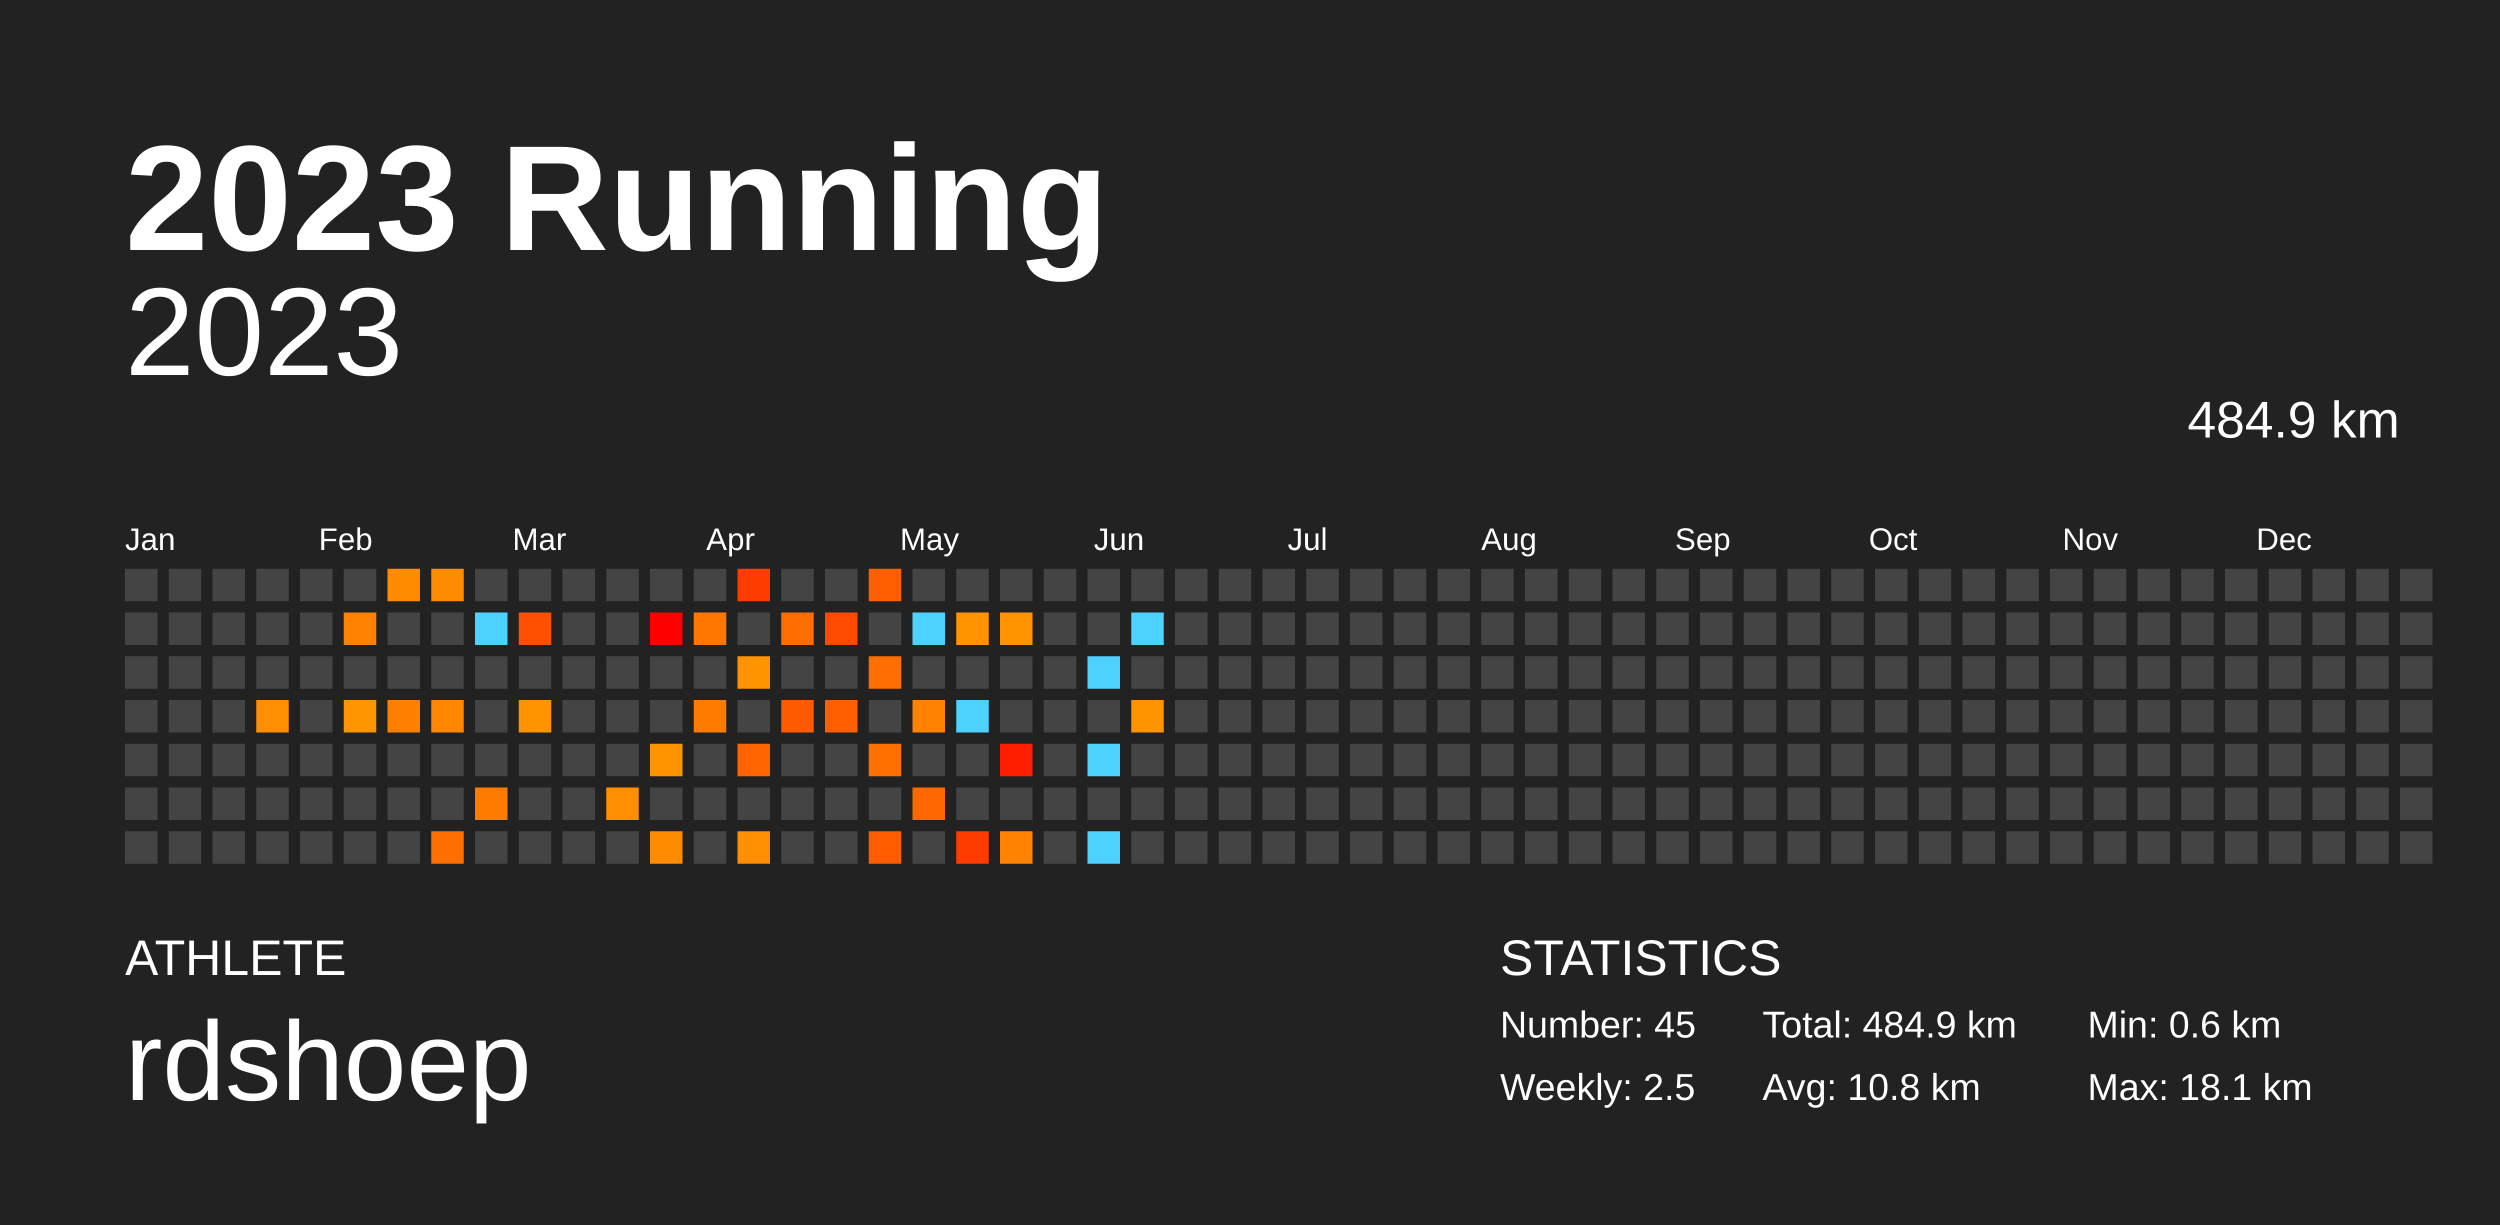
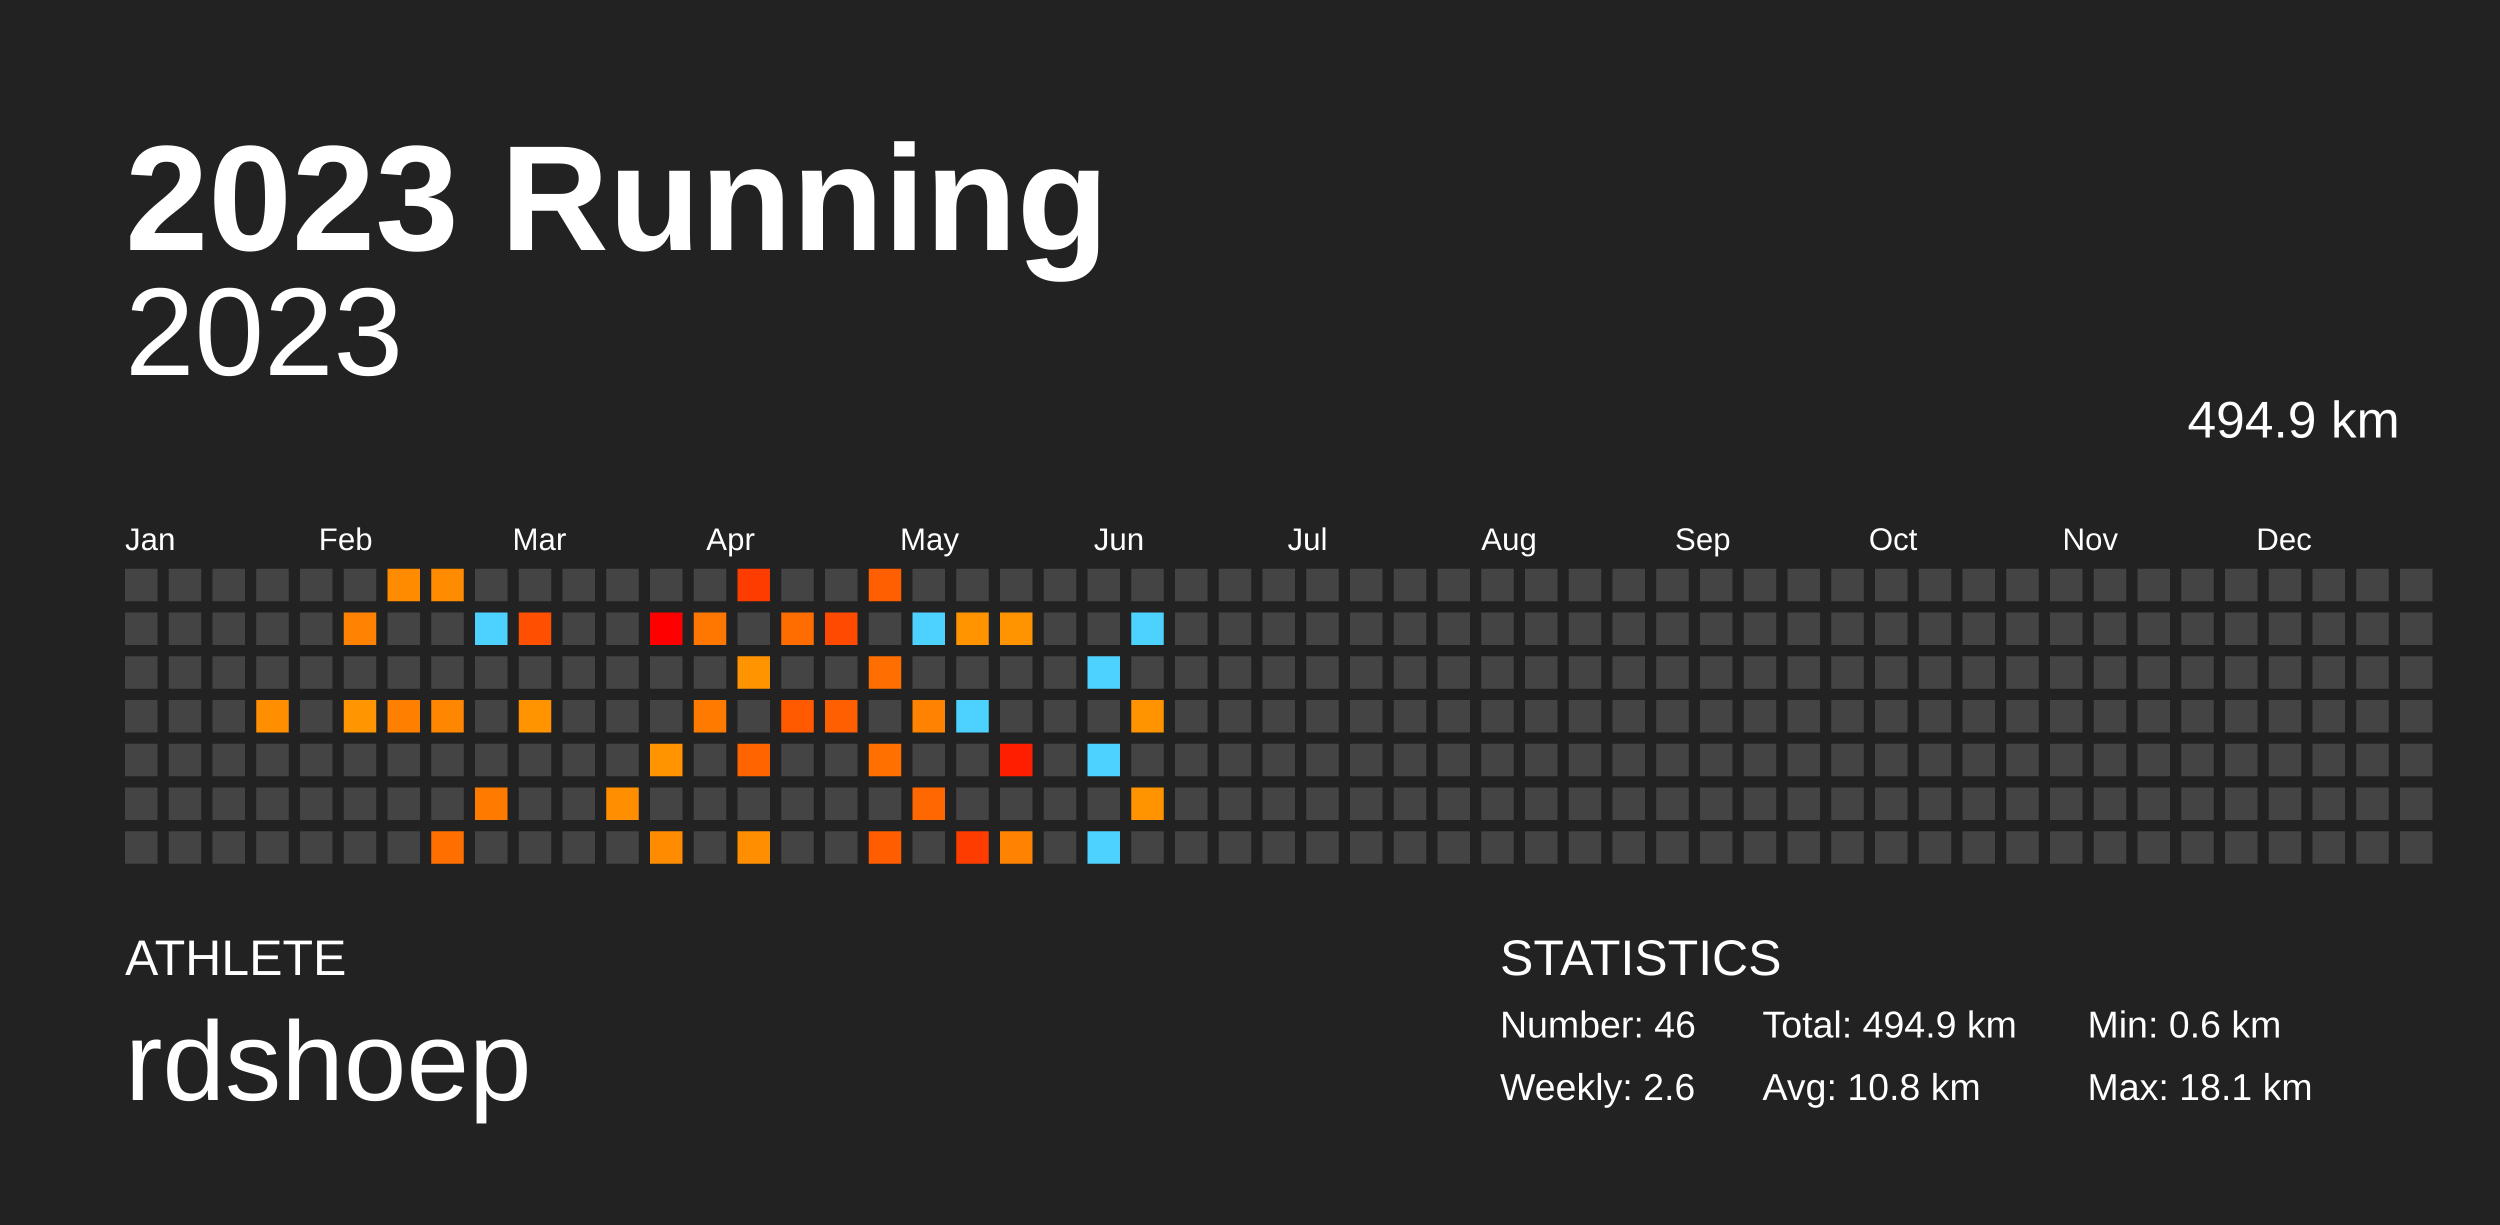
<svg xmlns="http://www.w3.org/2000/svg" baseProfile="full" height="98mm" version="1.1" viewBox="0,0,200,98" width="200mm">
  <defs />
  <rect fill="#222222" height="98" width="200" x="0" y="0" />
  <text fill="#FFFFFF" style="font-size:12px; font-family:Arial; font-weight:bold;" x="10" y="20">2023 Running</text>
  <text fill="#FFFFFF" style="font-size:4px; font-family:Arial" x="10" y="78">ATHLETE</text>
  <text fill="#FFFFFF" style="font-size:9px; font-family:Arial" x="10" y="88">rdshoep</text>
  <text fill="#FFFFFF" style="font-size:4px; font-family:Arial" x="120" y="78">STATISTICS</text>
-   <text fill="#FFFFFF" style="font-size:3px; font-family:Arial" x="120" y="83">Number: 45</text>
-   <text fill="#FFFFFF" style="font-size:3px; font-family:Arial" x="120" y="88">Weekly: 2.5</text>
-   <text fill="#FFFFFF" style="font-size:3px; font-family:Arial" x="141" y="83">Total: 484.9 km</text>
+   <text fill="#FFFFFF" style="font-size:3px; font-family:Arial" x="120" y="83">Number: 46</text>
+   <text fill="#FFFFFF" style="font-size:3px; font-family:Arial" x="120" y="88">Weekly: 2.6</text>
+   <text fill="#FFFFFF" style="font-size:3px; font-family:Arial" x="141" y="83">Total: 494.9 km</text>
  <text fill="#FFFFFF" style="font-size:3px; font-family:Arial" x="141" y="88">Avg: 10.8 km</text>
  <text fill="#FFFFFF" style="font-size:3px; font-family:Arial" x="167" y="83">Min: 0.6 km</text>
  <text fill="#FFFFFF" style="font-size:3px; font-family:Arial" x="167" y="88">Max: 18.1 km</text>
  <text alignment-baseline="hanging" fill="#FFFFFF" style="font-size:10.0px; font-family:Arial;" x="10" y="30">2023</text>
-   <text alignment-baseline="hanging" fill="#FFFFFF" style="font-size:4.125px; font-family:Arial;" x="175" y="35">484.9 km</text>
+   <text alignment-baseline="hanging" fill="#FFFFFF" style="font-size:4.125px; font-family:Arial;" x="175" y="35">494.9 km</text>
  <text fill="#FFFFFF" style="font-size:2.5px; font-family:Arial" x="10.0" y="44">Jan</text>
  <text fill="#FFFFFF" style="font-size:2.5px; font-family:Arial" x="25.5" y="44">Feb</text>
  <text fill="#FFFFFF" style="font-size:2.5px; font-family:Arial" x="41.0" y="44">Mar</text>
  <text fill="#FFFFFF" style="font-size:2.5px; font-family:Arial" x="56.5" y="44">Apr</text>
  <text fill="#FFFFFF" style="font-size:2.5px; font-family:Arial" x="72.0" y="44">May</text>
  <text fill="#FFFFFF" style="font-size:2.5px; font-family:Arial" x="87.5" y="44">Jun</text>
  <text fill="#FFFFFF" style="font-size:2.5px; font-family:Arial" x="103.0" y="44">Jul</text>
  <text fill="#FFFFFF" style="font-size:2.5px; font-family:Arial" x="118.5" y="44">Aug</text>
  <text fill="#FFFFFF" style="font-size:2.5px; font-family:Arial" x="134.0" y="44">Sep</text>
  <text fill="#FFFFFF" style="font-size:2.5px; font-family:Arial" x="149.5" y="44">Oct</text>
  <text fill="#FFFFFF" style="font-size:2.5px; font-family:Arial" x="165.0" y="44">Nov</text>
  <text fill="#FFFFFF" style="font-size:2.5px; font-family:Arial" x="180.5" y="44">Dec</text>
  <rect fill="#444444" height="2.6" width="2.6" x="10.0" y="45.5" />
  <rect fill="#444444" height="2.6" width="2.6" x="10.0" y="49.0" />
  <rect fill="#444444" height="2.6" width="2.6" x="10.0" y="52.5" />
  <rect fill="#444444" height="2.6" width="2.6" x="10.0" y="56.0" />
  <rect fill="#444444" height="2.6" width="2.6" x="10.0" y="59.5" />
  <rect fill="#444444" height="2.6" width="2.6" x="10.0" y="63.0" />
  <rect fill="#444444" height="2.6" width="2.6" x="10.0" y="66.5" />
  <rect fill="#444444" height="2.6" width="2.6" x="13.5" y="45.5" />
  <rect fill="#444444" height="2.6" width="2.6" x="13.5" y="49.0" />
  <rect fill="#444444" height="2.6" width="2.6" x="13.5" y="52.5" />
  <rect fill="#444444" height="2.6" width="2.6" x="13.5" y="56.0" />
  <rect fill="#444444" height="2.6" width="2.6" x="13.5" y="59.5" />
  <rect fill="#444444" height="2.6" width="2.6" x="13.5" y="63.0" />
  <rect fill="#444444" height="2.6" width="2.6" x="13.5" y="66.5" />
  <rect fill="#444444" height="2.6" width="2.6" x="17.0" y="45.5" />
  <rect fill="#444444" height="2.6" width="2.6" x="17.0" y="49.0" />
  <rect fill="#444444" height="2.6" width="2.6" x="17.0" y="52.5" />
  <rect fill="#444444" height="2.6" width="2.6" x="17.0" y="56.0" />
  <rect fill="#444444" height="2.6" width="2.6" x="17.0" y="59.5" />
  <rect fill="#444444" height="2.6" width="2.6" x="17.0" y="63.0" />
  <rect fill="#444444" height="2.6" width="2.6" x="17.0" y="66.5" />
  <rect fill="#444444" height="2.6" width="2.6" x="20.5" y="45.5" />
  <rect fill="#444444" height="2.6" width="2.6" x="20.5" y="49.0" />
  <rect fill="#444444" height="2.6" width="2.6" x="20.5" y="52.5" />
  <rect fill="#ff8e00" height="2.6" width="2.6" x="20.5" y="56.0" />
  <rect fill="#444444" height="2.6" width="2.6" x="20.5" y="59.5" />
  <rect fill="#444444" height="2.6" width="2.6" x="20.5" y="63.0" />
  <rect fill="#444444" height="2.6" width="2.6" x="20.5" y="66.5" />
  <rect fill="#444444" height="2.6" width="2.6" x="24.0" y="45.5" />
  <rect fill="#444444" height="2.6" width="2.6" x="24.0" y="49.0" />
  <rect fill="#444444" height="2.6" width="2.6" x="24.0" y="52.5" />
  <rect fill="#444444" height="2.6" width="2.6" x="24.0" y="56.0" />
  <rect fill="#444444" height="2.6" width="2.6" x="24.0" y="59.5" />
  <rect fill="#444444" height="2.6" width="2.6" x="24.0" y="63.0" />
  <rect fill="#444444" height="2.6" width="2.6" x="24.0" y="66.5" />
  <rect fill="#444444" height="2.6" width="2.6" x="27.5" y="45.5" />
  <rect fill="#ff8200" height="2.6" width="2.6" x="27.5" y="49.0" />
  <rect fill="#444444" height="2.6" width="2.6" x="27.5" y="52.5" />
  <rect fill="#ff9500" height="2.6" width="2.6" x="27.5" y="56.0" />
  <rect fill="#444444" height="2.6" width="2.6" x="27.5" y="59.5" />
  <rect fill="#444444" height="2.6" width="2.6" x="27.5" y="63.0" />
  <rect fill="#444444" height="2.6" width="2.6" x="27.5" y="66.5" />
  <rect fill="#ff8c00" height="2.6" width="2.6" x="31.0" y="45.5" />
  <rect fill="#444444" height="2.6" width="2.6" x="31.0" y="49.0" />
  <rect fill="#444444" height="2.6" width="2.6" x="31.0" y="52.5" />
  <rect fill="#ff7f00" height="2.6" width="2.6" x="31.0" y="56.0" />
  <rect fill="#444444" height="2.6" width="2.6" x="31.0" y="59.5" />
  <rect fill="#444444" height="2.6" width="2.6" x="31.0" y="63.0" />
  <rect fill="#444444" height="2.6" width="2.6" x="31.0" y="66.5" />
  <rect fill="#ff8c00" height="2.6" width="2.6" x="34.5" y="45.5" />
  <rect fill="#444444" height="2.6" width="2.6" x="34.5" y="49.0" />
  <rect fill="#444444" height="2.6" width="2.6" x="34.5" y="52.5" />
  <rect fill="#ff8600" height="2.6" width="2.6" x="34.5" y="56.0" />
  <rect fill="#444444" height="2.6" width="2.6" x="34.5" y="59.5" />
  <rect fill="#444444" height="2.6" width="2.6" x="34.5" y="63.0" />
  <rect fill="#ff6f00" height="2.6" width="2.6" x="34.5" y="66.5" />
  <rect fill="#444444" height="2.6" width="2.6" x="38.0" y="45.5" />
  <rect fill="#4dd2ff" height="2.6" width="2.6" x="38.0" y="49.0" />
  <rect fill="#444444" height="2.6" width="2.6" x="38.0" y="52.5" />
  <rect fill="#444444" height="2.6" width="2.6" x="38.0" y="56.0" />
  <rect fill="#444444" height="2.6" width="2.6" x="38.0" y="59.5" />
  <rect fill="#ff7b00" height="2.6" width="2.6" x="38.0" y="63.0" />
  <rect fill="#444444" height="2.6" width="2.6" x="38.0" y="66.5" />
  <rect fill="#444444" height="2.6" width="2.6" x="41.5" y="45.5" />
  <rect fill="#ff4f00" height="2.6" width="2.6" x="41.5" y="49.0" />
  <rect fill="#444444" height="2.6" width="2.6" x="41.5" y="52.5" />
  <rect fill="#ff9300" height="2.6" width="2.6" x="41.5" y="56.0" />
  <rect fill="#444444" height="2.6" width="2.6" x="41.5" y="59.5" />
  <rect fill="#444444" height="2.6" width="2.6" x="41.5" y="63.0" />
  <rect fill="#444444" height="2.6" width="2.6" x="41.5" y="66.5" />
  <rect fill="#444444" height="2.6" width="2.6" x="45.0" y="45.5" />
  <rect fill="#444444" height="2.6" width="2.6" x="45.0" y="49.0" />
  <rect fill="#444444" height="2.6" width="2.6" x="45.0" y="52.5" />
  <rect fill="#444444" height="2.6" width="2.6" x="45.0" y="56.0" />
  <rect fill="#444444" height="2.6" width="2.6" x="45.0" y="59.5" />
  <rect fill="#444444" height="2.6" width="2.6" x="45.0" y="63.0" />
  <rect fill="#444444" height="2.6" width="2.6" x="45.0" y="66.5" />
  <rect fill="#444444" height="2.6" width="2.6" x="48.5" y="45.5" />
  <rect fill="#444444" height="2.6" width="2.6" x="48.5" y="49.0" />
  <rect fill="#444444" height="2.6" width="2.6" x="48.5" y="52.5" />
  <rect fill="#444444" height="2.6" width="2.6" x="48.5" y="56.0" />
  <rect fill="#444444" height="2.6" width="2.6" x="48.5" y="59.5" />
  <rect fill="#ff8f00" height="2.6" width="2.6" x="48.5" y="63.0" />
  <rect fill="#444444" height="2.6" width="2.6" x="48.5" y="66.5" />
  <rect fill="#444444" height="2.6" width="2.6" x="52.0" y="45.5" />
  <rect fill="#ff0000" height="2.6" width="2.6" x="52.0" y="49.0" />
  <rect fill="#444444" height="2.6" width="2.6" x="52.0" y="52.5" />
  <rect fill="#444444" height="2.6" width="2.6" x="52.0" y="56.0" />
  <rect fill="#ff9300" height="2.6" width="2.6" x="52.0" y="59.5" />
  <rect fill="#444444" height="2.6" width="2.6" x="52.0" y="63.0" />
  <rect fill="#ff8c00" height="2.6" width="2.6" x="52.0" y="66.5" />
  <rect fill="#444444" height="2.6" width="2.6" x="55.5" y="45.5" />
  <rect fill="#ff7700" height="2.6" width="2.6" x="55.5" y="49.0" />
  <rect fill="#444444" height="2.6" width="2.6" x="55.5" y="52.5" />
  <rect fill="#ff7b00" height="2.6" width="2.6" x="55.5" y="56.0" />
  <rect fill="#444444" height="2.6" width="2.6" x="55.5" y="59.5" />
  <rect fill="#444444" height="2.6" width="2.6" x="55.5" y="63.0" />
  <rect fill="#444444" height="2.6" width="2.6" x="55.5" y="66.5" />
  <rect fill="#ff3c00" height="2.6" width="2.6" x="59.0" y="45.5" />
  <rect fill="#444444" height="2.6" width="2.6" x="59.0" y="49.0" />
  <rect fill="#ff9300" height="2.6" width="2.6" x="59.0" y="52.5" />
  <rect fill="#444444" height="2.6" width="2.6" x="59.0" y="56.0" />
  <rect fill="#ff6400" height="2.6" width="2.6" x="59.0" y="59.5" />
  <rect fill="#444444" height="2.6" width="2.6" x="59.0" y="63.0" />
  <rect fill="#ff8e00" height="2.6" width="2.6" x="59.0" y="66.5" />
  <rect fill="#444444" height="2.6" width="2.6" x="62.5" y="45.5" />
  <rect fill="#ff6d00" height="2.6" width="2.6" x="62.5" y="49.0" />
  <rect fill="#444444" height="2.6" width="2.6" x="62.5" y="52.5" />
  <rect fill="#ff5a00" height="2.6" width="2.6" x="62.5" y="56.0" />
  <rect fill="#444444" height="2.6" width="2.6" x="62.5" y="59.5" />
  <rect fill="#444444" height="2.6" width="2.6" x="62.5" y="63.0" />
  <rect fill="#444444" height="2.6" width="2.6" x="62.5" y="66.5" />
  <rect fill="#444444" height="2.6" width="2.6" x="66.0" y="45.5" />
  <rect fill="#ff4a00" height="2.6" width="2.6" x="66.0" y="49.0" />
  <rect fill="#444444" height="2.6" width="2.6" x="66.0" y="52.5" />
  <rect fill="#ff5f00" height="2.6" width="2.6" x="66.0" y="56.0" />
  <rect fill="#444444" height="2.6" width="2.6" x="66.0" y="59.5" />
  <rect fill="#444444" height="2.6" width="2.6" x="66.0" y="63.0" />
  <rect fill="#444444" height="2.6" width="2.6" x="66.0" y="66.5" />
  <rect fill="#ff5f00" height="2.6" width="2.6" x="69.5" y="45.5" />
  <rect fill="#444444" height="2.6" width="2.6" x="69.5" y="49.0" />
  <rect fill="#ff6e00" height="2.6" width="2.6" x="69.5" y="52.5" />
  <rect fill="#444444" height="2.6" width="2.6" x="69.5" y="56.0" />
  <rect fill="#ff7000" height="2.6" width="2.6" x="69.5" y="59.5" />
  <rect fill="#444444" height="2.6" width="2.6" x="69.5" y="63.0" />
  <rect fill="#ff5d00" height="2.6" width="2.6" x="69.5" y="66.5" />
  <rect fill="#444444" height="2.6" width="2.6" x="73.0" y="45.5" />
  <rect fill="#4dd2ff" height="2.6" width="2.6" x="73.0" y="49.0" />
  <rect fill="#444444" height="2.6" width="2.6" x="73.0" y="52.5" />
  <rect fill="#ff8200" height="2.6" width="2.6" x="73.0" y="56.0" />
  <rect fill="#444444" height="2.6" width="2.6" x="73.0" y="59.5" />
  <rect fill="#ff6800" height="2.6" width="2.6" x="73.0" y="63.0" />
  <rect fill="#444444" height="2.6" width="2.6" x="73.0" y="66.5" />
  <rect fill="#444444" height="2.6" width="2.6" x="76.5" y="45.5" />
  <rect fill="#ff9300" height="2.6" width="2.6" x="76.5" y="49.0" />
  <rect fill="#444444" height="2.6" width="2.6" x="76.5" y="52.5" />
  <rect fill="#4dd2ff" height="2.6" width="2.6" x="76.5" y="56.0" />
  <rect fill="#444444" height="2.6" width="2.6" x="76.5" y="59.5" />
  <rect fill="#444444" height="2.6" width="2.6" x="76.5" y="63.0" />
  <rect fill="#ff3c00" height="2.6" width="2.6" x="76.5" y="66.5" />
  <rect fill="#444444" height="2.6" width="2.6" x="80.0" y="45.5" />
  <rect fill="#ff9400" height="2.6" width="2.6" x="80.0" y="49.0" />
  <rect fill="#444444" height="2.6" width="2.6" x="80.0" y="52.5" />
  <rect fill="#444444" height="2.6" width="2.6" x="80.0" y="56.0" />
  <rect fill="#ff1f00" height="2.6" width="2.6" x="80.0" y="59.5" />
  <rect fill="#444444" height="2.6" width="2.6" x="80.0" y="63.0" />
  <rect fill="#ff8300" height="2.6" width="2.6" x="80.0" y="66.5" />
  <rect fill="#444444" height="2.6" width="2.6" x="83.5" y="45.5" />
  <rect fill="#444444" height="2.6" width="2.6" x="83.5" y="49.0" />
  <rect fill="#444444" height="2.6" width="2.6" x="83.5" y="52.5" />
  <rect fill="#444444" height="2.6" width="2.6" x="83.5" y="56.0" />
  <rect fill="#444444" height="2.6" width="2.6" x="83.5" y="59.5" />
  <rect fill="#444444" height="2.6" width="2.6" x="83.5" y="63.0" />
  <rect fill="#444444" height="2.6" width="2.6" x="83.5" y="66.5" />
  <rect fill="#444444" height="2.6" width="2.6" x="87.0" y="45.5" />
  <rect fill="#444444" height="2.6" width="2.6" x="87.0" y="49.0" />
  <rect fill="#4dd2ff" height="2.6" width="2.6" x="87.0" y="52.5" />
  <rect fill="#444444" height="2.6" width="2.6" x="87.0" y="56.0" />
  <rect fill="#4dd2ff" height="2.6" width="2.6" x="87.0" y="59.5" />
  <rect fill="#444444" height="2.6" width="2.6" x="87.0" y="63.0" />
  <rect fill="#4dd2ff" height="2.6" width="2.6" x="87.0" y="66.5" />
  <rect fill="#444444" height="2.6" width="2.6" x="90.5" y="45.5" />
  <rect fill="#4dd2ff" height="2.6" width="2.6" x="90.5" y="49.0" />
  <rect fill="#444444" height="2.6" width="2.6" x="90.5" y="52.5" />
  <rect fill="#ff9400" height="2.6" width="2.6" x="90.5" y="56.0" />
  <rect fill="#444444" height="2.6" width="2.6" x="90.5" y="59.5" />
-   <rect fill="#444444" height="2.6" width="2.6" x="90.5" y="63.0" />
+   <rect fill="#ff9400" height="2.6" width="2.6" x="90.5" y="63.0" />
  <rect fill="#444444" height="2.6" width="2.6" x="90.5" y="66.5" />
  <rect fill="#444444" height="2.6" width="2.6" x="94.0" y="45.5" />
  <rect fill="#444444" height="2.6" width="2.6" x="94.0" y="49.0" />
  <rect fill="#444444" height="2.6" width="2.6" x="94.0" y="52.5" />
  <rect fill="#444444" height="2.6" width="2.6" x="94.0" y="56.0" />
  <rect fill="#444444" height="2.6" width="2.6" x="94.0" y="59.5" />
  <rect fill="#444444" height="2.6" width="2.6" x="94.0" y="63.0" />
  <rect fill="#444444" height="2.6" width="2.6" x="94.0" y="66.5" />
  <rect fill="#444444" height="2.6" width="2.6" x="97.5" y="45.5" />
  <rect fill="#444444" height="2.6" width="2.6" x="97.5" y="49.0" />
  <rect fill="#444444" height="2.6" width="2.6" x="97.5" y="52.5" />
  <rect fill="#444444" height="2.6" width="2.6" x="97.5" y="56.0" />
  <rect fill="#444444" height="2.6" width="2.6" x="97.5" y="59.5" />
  <rect fill="#444444" height="2.6" width="2.6" x="97.5" y="63.0" />
  <rect fill="#444444" height="2.6" width="2.6" x="97.5" y="66.5" />
  <rect fill="#444444" height="2.6" width="2.6" x="101.0" y="45.5" />
  <rect fill="#444444" height="2.6" width="2.6" x="101.0" y="49.0" />
  <rect fill="#444444" height="2.6" width="2.6" x="101.0" y="52.5" />
  <rect fill="#444444" height="2.6" width="2.6" x="101.0" y="56.0" />
  <rect fill="#444444" height="2.6" width="2.6" x="101.0" y="59.5" />
  <rect fill="#444444" height="2.6" width="2.6" x="101.0" y="63.0" />
  <rect fill="#444444" height="2.6" width="2.6" x="101.0" y="66.5" />
  <rect fill="#444444" height="2.6" width="2.6" x="104.5" y="45.5" />
  <rect fill="#444444" height="2.6" width="2.6" x="104.5" y="49.0" />
  <rect fill="#444444" height="2.6" width="2.6" x="104.5" y="52.5" />
  <rect fill="#444444" height="2.6" width="2.6" x="104.5" y="56.0" />
  <rect fill="#444444" height="2.6" width="2.6" x="104.5" y="59.5" />
  <rect fill="#444444" height="2.6" width="2.6" x="104.5" y="63.0" />
  <rect fill="#444444" height="2.6" width="2.6" x="104.5" y="66.5" />
  <rect fill="#444444" height="2.6" width="2.6" x="108.0" y="45.5" />
  <rect fill="#444444" height="2.6" width="2.6" x="108.0" y="49.0" />
  <rect fill="#444444" height="2.6" width="2.6" x="108.0" y="52.5" />
  <rect fill="#444444" height="2.6" width="2.6" x="108.0" y="56.0" />
  <rect fill="#444444" height="2.6" width="2.6" x="108.0" y="59.5" />
  <rect fill="#444444" height="2.6" width="2.6" x="108.0" y="63.0" />
  <rect fill="#444444" height="2.6" width="2.6" x="108.0" y="66.5" />
  <rect fill="#444444" height="2.6" width="2.6" x="111.5" y="45.5" />
  <rect fill="#444444" height="2.6" width="2.6" x="111.5" y="49.0" />
  <rect fill="#444444" height="2.6" width="2.6" x="111.5" y="52.5" />
  <rect fill="#444444" height="2.6" width="2.6" x="111.5" y="56.0" />
  <rect fill="#444444" height="2.6" width="2.6" x="111.5" y="59.5" />
  <rect fill="#444444" height="2.6" width="2.6" x="111.5" y="63.0" />
  <rect fill="#444444" height="2.6" width="2.6" x="111.5" y="66.5" />
  <rect fill="#444444" height="2.6" width="2.6" x="115.0" y="45.5" />
  <rect fill="#444444" height="2.6" width="2.6" x="115.0" y="49.0" />
  <rect fill="#444444" height="2.6" width="2.6" x="115.0" y="52.5" />
  <rect fill="#444444" height="2.6" width="2.6" x="115.0" y="56.0" />
  <rect fill="#444444" height="2.6" width="2.6" x="115.0" y="59.5" />
  <rect fill="#444444" height="2.6" width="2.6" x="115.0" y="63.0" />
  <rect fill="#444444" height="2.6" width="2.6" x="115.0" y="66.5" />
  <rect fill="#444444" height="2.6" width="2.6" x="118.5" y="45.5" />
  <rect fill="#444444" height="2.6" width="2.6" x="118.5" y="49.0" />
  <rect fill="#444444" height="2.6" width="2.6" x="118.5" y="52.5" />
  <rect fill="#444444" height="2.6" width="2.6" x="118.5" y="56.0" />
  <rect fill="#444444" height="2.6" width="2.6" x="118.5" y="59.5" />
  <rect fill="#444444" height="2.6" width="2.6" x="118.5" y="63.0" />
  <rect fill="#444444" height="2.6" width="2.6" x="118.5" y="66.5" />
  <rect fill="#444444" height="2.6" width="2.6" x="122.0" y="45.5" />
  <rect fill="#444444" height="2.6" width="2.6" x="122.0" y="49.0" />
  <rect fill="#444444" height="2.6" width="2.6" x="122.0" y="52.5" />
  <rect fill="#444444" height="2.6" width="2.6" x="122.0" y="56.0" />
  <rect fill="#444444" height="2.6" width="2.6" x="122.0" y="59.5" />
  <rect fill="#444444" height="2.6" width="2.6" x="122.0" y="63.0" />
  <rect fill="#444444" height="2.6" width="2.6" x="122.0" y="66.5" />
  <rect fill="#444444" height="2.6" width="2.6" x="125.5" y="45.5" />
  <rect fill="#444444" height="2.6" width="2.6" x="125.5" y="49.0" />
  <rect fill="#444444" height="2.6" width="2.6" x="125.5" y="52.5" />
  <rect fill="#444444" height="2.6" width="2.6" x="125.5" y="56.0" />
  <rect fill="#444444" height="2.6" width="2.6" x="125.5" y="59.5" />
  <rect fill="#444444" height="2.6" width="2.6" x="125.5" y="63.0" />
  <rect fill="#444444" height="2.6" width="2.6" x="125.5" y="66.5" />
  <rect fill="#444444" height="2.6" width="2.6" x="129.0" y="45.5" />
  <rect fill="#444444" height="2.6" width="2.6" x="129.0" y="49.0" />
  <rect fill="#444444" height="2.6" width="2.6" x="129.0" y="52.5" />
  <rect fill="#444444" height="2.6" width="2.6" x="129.0" y="56.0" />
  <rect fill="#444444" height="2.6" width="2.6" x="129.0" y="59.5" />
  <rect fill="#444444" height="2.6" width="2.6" x="129.0" y="63.0" />
  <rect fill="#444444" height="2.6" width="2.6" x="129.0" y="66.5" />
  <rect fill="#444444" height="2.6" width="2.6" x="132.5" y="45.5" />
  <rect fill="#444444" height="2.6" width="2.6" x="132.5" y="49.0" />
  <rect fill="#444444" height="2.6" width="2.6" x="132.5" y="52.5" />
  <rect fill="#444444" height="2.6" width="2.6" x="132.5" y="56.0" />
  <rect fill="#444444" height="2.6" width="2.6" x="132.5" y="59.5" />
  <rect fill="#444444" height="2.6" width="2.6" x="132.5" y="63.0" />
  <rect fill="#444444" height="2.6" width="2.6" x="132.5" y="66.5" />
  <rect fill="#444444" height="2.6" width="2.6" x="136.0" y="45.5" />
  <rect fill="#444444" height="2.6" width="2.6" x="136.0" y="49.0" />
  <rect fill="#444444" height="2.6" width="2.6" x="136.0" y="52.5" />
  <rect fill="#444444" height="2.6" width="2.6" x="136.0" y="56.0" />
  <rect fill="#444444" height="2.6" width="2.6" x="136.0" y="59.5" />
  <rect fill="#444444" height="2.6" width="2.6" x="136.0" y="63.0" />
  <rect fill="#444444" height="2.6" width="2.6" x="136.0" y="66.5" />
  <rect fill="#444444" height="2.6" width="2.6" x="139.5" y="45.5" />
  <rect fill="#444444" height="2.6" width="2.6" x="139.5" y="49.0" />
  <rect fill="#444444" height="2.6" width="2.6" x="139.5" y="52.5" />
  <rect fill="#444444" height="2.6" width="2.6" x="139.5" y="56.0" />
  <rect fill="#444444" height="2.6" width="2.6" x="139.5" y="59.5" />
  <rect fill="#444444" height="2.6" width="2.6" x="139.5" y="63.0" />
  <rect fill="#444444" height="2.6" width="2.6" x="139.5" y="66.5" />
  <rect fill="#444444" height="2.6" width="2.6" x="143.0" y="45.5" />
  <rect fill="#444444" height="2.6" width="2.6" x="143.0" y="49.0" />
  <rect fill="#444444" height="2.6" width="2.6" x="143.0" y="52.5" />
  <rect fill="#444444" height="2.6" width="2.6" x="143.0" y="56.0" />
  <rect fill="#444444" height="2.6" width="2.6" x="143.0" y="59.5" />
  <rect fill="#444444" height="2.6" width="2.6" x="143.0" y="63.0" />
  <rect fill="#444444" height="2.6" width="2.6" x="143.0" y="66.5" />
  <rect fill="#444444" height="2.6" width="2.6" x="146.5" y="45.5" />
  <rect fill="#444444" height="2.6" width="2.6" x="146.5" y="49.0" />
  <rect fill="#444444" height="2.6" width="2.6" x="146.5" y="52.5" />
  <rect fill="#444444" height="2.6" width="2.6" x="146.5" y="56.0" />
  <rect fill="#444444" height="2.6" width="2.6" x="146.5" y="59.5" />
  <rect fill="#444444" height="2.6" width="2.6" x="146.5" y="63.0" />
  <rect fill="#444444" height="2.6" width="2.6" x="146.5" y="66.5" />
  <rect fill="#444444" height="2.6" width="2.6" x="150.0" y="45.5" />
  <rect fill="#444444" height="2.6" width="2.6" x="150.0" y="49.0" />
  <rect fill="#444444" height="2.6" width="2.6" x="150.0" y="52.5" />
  <rect fill="#444444" height="2.6" width="2.6" x="150.0" y="56.0" />
  <rect fill="#444444" height="2.6" width="2.6" x="150.0" y="59.5" />
  <rect fill="#444444" height="2.6" width="2.6" x="150.0" y="63.0" />
  <rect fill="#444444" height="2.6" width="2.6" x="150.0" y="66.5" />
  <rect fill="#444444" height="2.6" width="2.6" x="153.5" y="45.5" />
  <rect fill="#444444" height="2.6" width="2.6" x="153.5" y="49.0" />
  <rect fill="#444444" height="2.6" width="2.6" x="153.5" y="52.5" />
  <rect fill="#444444" height="2.6" width="2.6" x="153.5" y="56.0" />
  <rect fill="#444444" height="2.6" width="2.6" x="153.5" y="59.5" />
  <rect fill="#444444" height="2.6" width="2.6" x="153.5" y="63.0" />
  <rect fill="#444444" height="2.6" width="2.6" x="153.5" y="66.5" />
  <rect fill="#444444" height="2.6" width="2.6" x="157.0" y="45.5" />
  <rect fill="#444444" height="2.6" width="2.6" x="157.0" y="49.0" />
  <rect fill="#444444" height="2.6" width="2.6" x="157.0" y="52.5" />
  <rect fill="#444444" height="2.6" width="2.6" x="157.0" y="56.0" />
  <rect fill="#444444" height="2.6" width="2.6" x="157.0" y="59.5" />
  <rect fill="#444444" height="2.6" width="2.6" x="157.0" y="63.0" />
  <rect fill="#444444" height="2.6" width="2.6" x="157.0" y="66.5" />
  <rect fill="#444444" height="2.6" width="2.6" x="160.5" y="45.5" />
  <rect fill="#444444" height="2.6" width="2.6" x="160.5" y="49.0" />
  <rect fill="#444444" height="2.6" width="2.6" x="160.5" y="52.5" />
  <rect fill="#444444" height="2.6" width="2.6" x="160.5" y="56.0" />
  <rect fill="#444444" height="2.6" width="2.6" x="160.5" y="59.5" />
  <rect fill="#444444" height="2.6" width="2.6" x="160.5" y="63.0" />
  <rect fill="#444444" height="2.6" width="2.6" x="160.5" y="66.5" />
  <rect fill="#444444" height="2.6" width="2.6" x="164.0" y="45.5" />
  <rect fill="#444444" height="2.6" width="2.6" x="164.0" y="49.0" />
  <rect fill="#444444" height="2.6" width="2.6" x="164.0" y="52.5" />
  <rect fill="#444444" height="2.6" width="2.6" x="164.0" y="56.0" />
  <rect fill="#444444" height="2.6" width="2.6" x="164.0" y="59.5" />
  <rect fill="#444444" height="2.6" width="2.6" x="164.0" y="63.0" />
  <rect fill="#444444" height="2.6" width="2.6" x="164.0" y="66.5" />
  <rect fill="#444444" height="2.6" width="2.6" x="167.5" y="45.5" />
  <rect fill="#444444" height="2.6" width="2.6" x="167.5" y="49.0" />
  <rect fill="#444444" height="2.6" width="2.6" x="167.5" y="52.5" />
  <rect fill="#444444" height="2.6" width="2.6" x="167.5" y="56.0" />
  <rect fill="#444444" height="2.6" width="2.6" x="167.5" y="59.5" />
  <rect fill="#444444" height="2.6" width="2.6" x="167.5" y="63.0" />
  <rect fill="#444444" height="2.6" width="2.6" x="167.5" y="66.5" />
  <rect fill="#444444" height="2.6" width="2.6" x="171.0" y="45.5" />
  <rect fill="#444444" height="2.6" width="2.6" x="171.0" y="49.0" />
  <rect fill="#444444" height="2.6" width="2.6" x="171.0" y="52.5" />
  <rect fill="#444444" height="2.6" width="2.6" x="171.0" y="56.0" />
  <rect fill="#444444" height="2.6" width="2.6" x="171.0" y="59.5" />
  <rect fill="#444444" height="2.6" width="2.6" x="171.0" y="63.0" />
  <rect fill="#444444" height="2.6" width="2.6" x="171.0" y="66.5" />
  <rect fill="#444444" height="2.6" width="2.6" x="174.5" y="45.5" />
  <rect fill="#444444" height="2.6" width="2.6" x="174.5" y="49.0" />
  <rect fill="#444444" height="2.6" width="2.6" x="174.5" y="52.5" />
  <rect fill="#444444" height="2.6" width="2.6" x="174.5" y="56.0" />
  <rect fill="#444444" height="2.6" width="2.6" x="174.5" y="59.5" />
  <rect fill="#444444" height="2.6" width="2.6" x="174.5" y="63.0" />
  <rect fill="#444444" height="2.6" width="2.6" x="174.5" y="66.5" />
  <rect fill="#444444" height="2.6" width="2.6" x="178.0" y="45.5" />
  <rect fill="#444444" height="2.6" width="2.6" x="178.0" y="49.0" />
  <rect fill="#444444" height="2.6" width="2.6" x="178.0" y="52.5" />
  <rect fill="#444444" height="2.6" width="2.6" x="178.0" y="56.0" />
  <rect fill="#444444" height="2.6" width="2.6" x="178.0" y="59.5" />
  <rect fill="#444444" height="2.6" width="2.6" x="178.0" y="63.0" />
  <rect fill="#444444" height="2.6" width="2.6" x="178.0" y="66.5" />
  <rect fill="#444444" height="2.6" width="2.6" x="181.5" y="45.5" />
  <rect fill="#444444" height="2.6" width="2.6" x="181.5" y="49.0" />
  <rect fill="#444444" height="2.6" width="2.6" x="181.5" y="52.5" />
  <rect fill="#444444" height="2.6" width="2.6" x="181.5" y="56.0" />
  <rect fill="#444444" height="2.6" width="2.6" x="181.5" y="59.5" />
  <rect fill="#444444" height="2.6" width="2.6" x="181.5" y="63.0" />
  <rect fill="#444444" height="2.6" width="2.6" x="181.5" y="66.5" />
  <rect fill="#444444" height="2.6" width="2.6" x="185.0" y="45.5" />
  <rect fill="#444444" height="2.6" width="2.6" x="185.0" y="49.0" />
  <rect fill="#444444" height="2.6" width="2.6" x="185.0" y="52.5" />
  <rect fill="#444444" height="2.6" width="2.6" x="185.0" y="56.0" />
  <rect fill="#444444" height="2.6" width="2.6" x="185.0" y="59.5" />
  <rect fill="#444444" height="2.6" width="2.6" x="185.0" y="63.0" />
  <rect fill="#444444" height="2.6" width="2.6" x="185.0" y="66.5" />
  <rect fill="#444444" height="2.6" width="2.6" x="188.5" y="45.5" />
  <rect fill="#444444" height="2.6" width="2.6" x="188.5" y="49.0" />
  <rect fill="#444444" height="2.6" width="2.6" x="188.5" y="52.5" />
  <rect fill="#444444" height="2.6" width="2.6" x="188.5" y="56.0" />
  <rect fill="#444444" height="2.6" width="2.6" x="188.5" y="59.5" />
  <rect fill="#444444" height="2.6" width="2.6" x="188.5" y="63.0" />
  <rect fill="#444444" height="2.6" width="2.6" x="188.5" y="66.5" />
  <rect fill="#444444" height="2.6" width="2.6" x="192.0" y="45.5" />
  <rect fill="#444444" height="2.6" width="2.6" x="192.0" y="49.0" />
  <rect fill="#444444" height="2.6" width="2.6" x="192.0" y="52.5" />
  <rect fill="#444444" height="2.6" width="2.6" x="192.0" y="56.0" />
  <rect fill="#444444" height="2.6" width="2.6" x="192.0" y="59.5" />
  <rect fill="#444444" height="2.6" width="2.6" x="192.0" y="63.0" />
  <rect fill="#444444" height="2.6" width="2.6" x="192.0" y="66.5" />
</svg>
